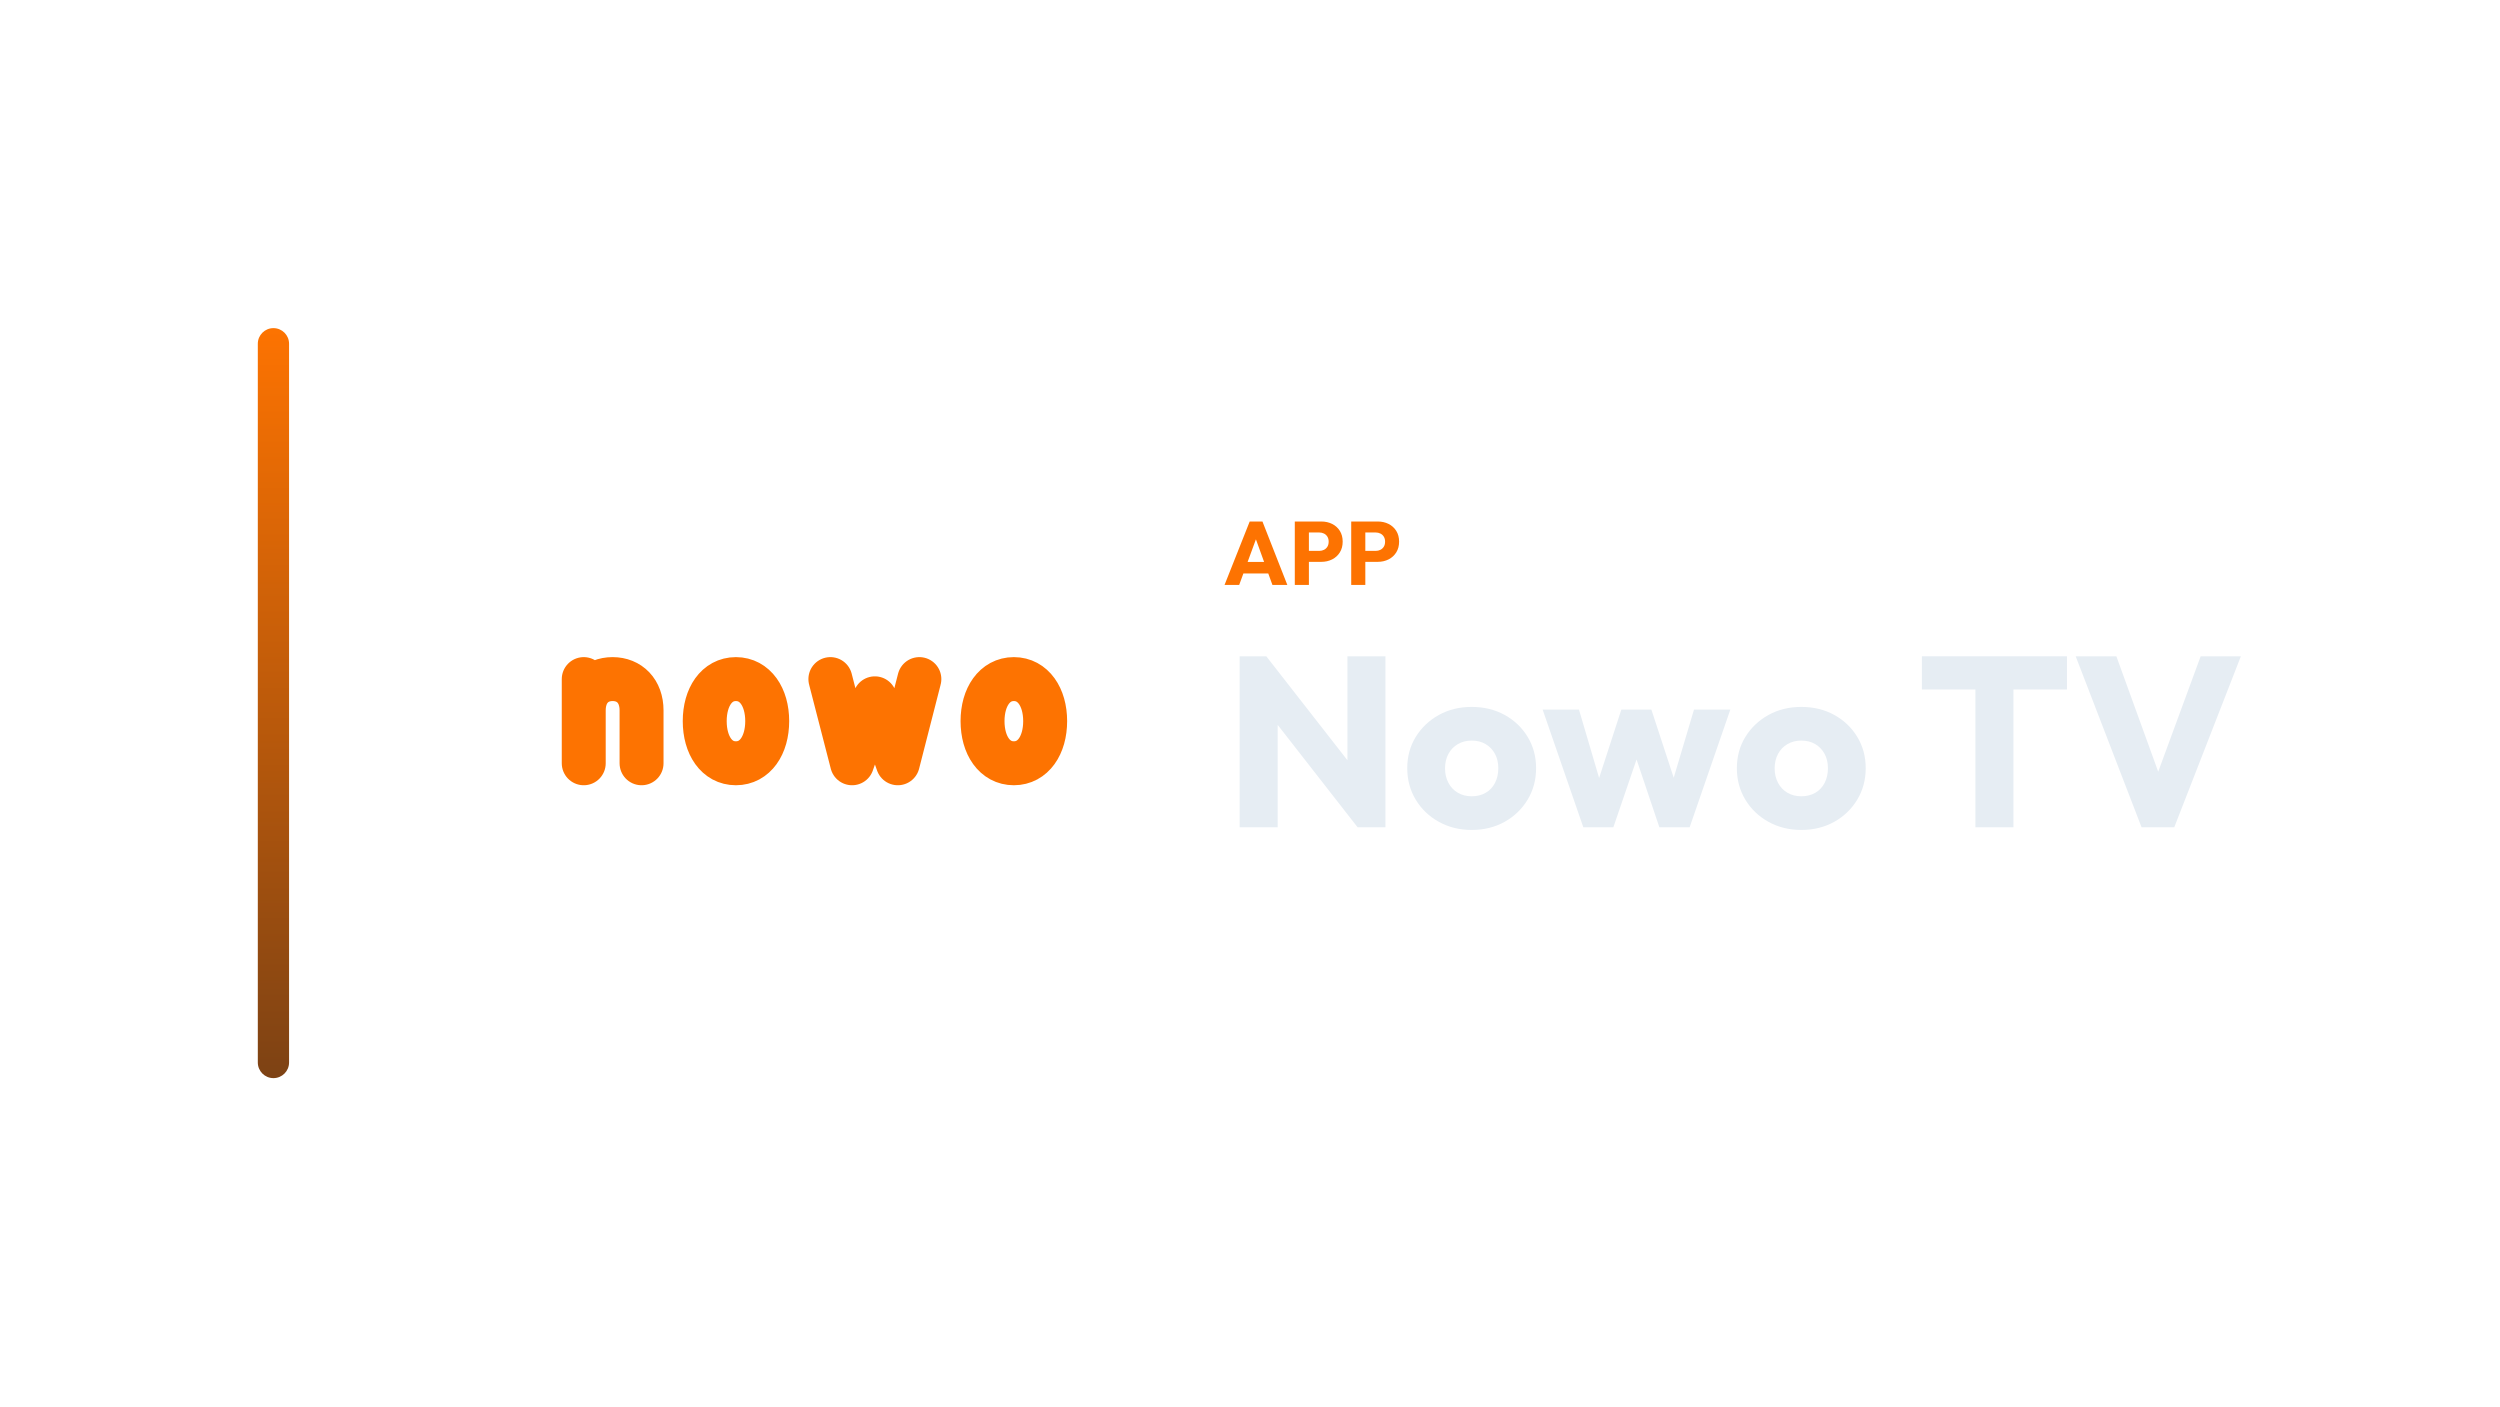
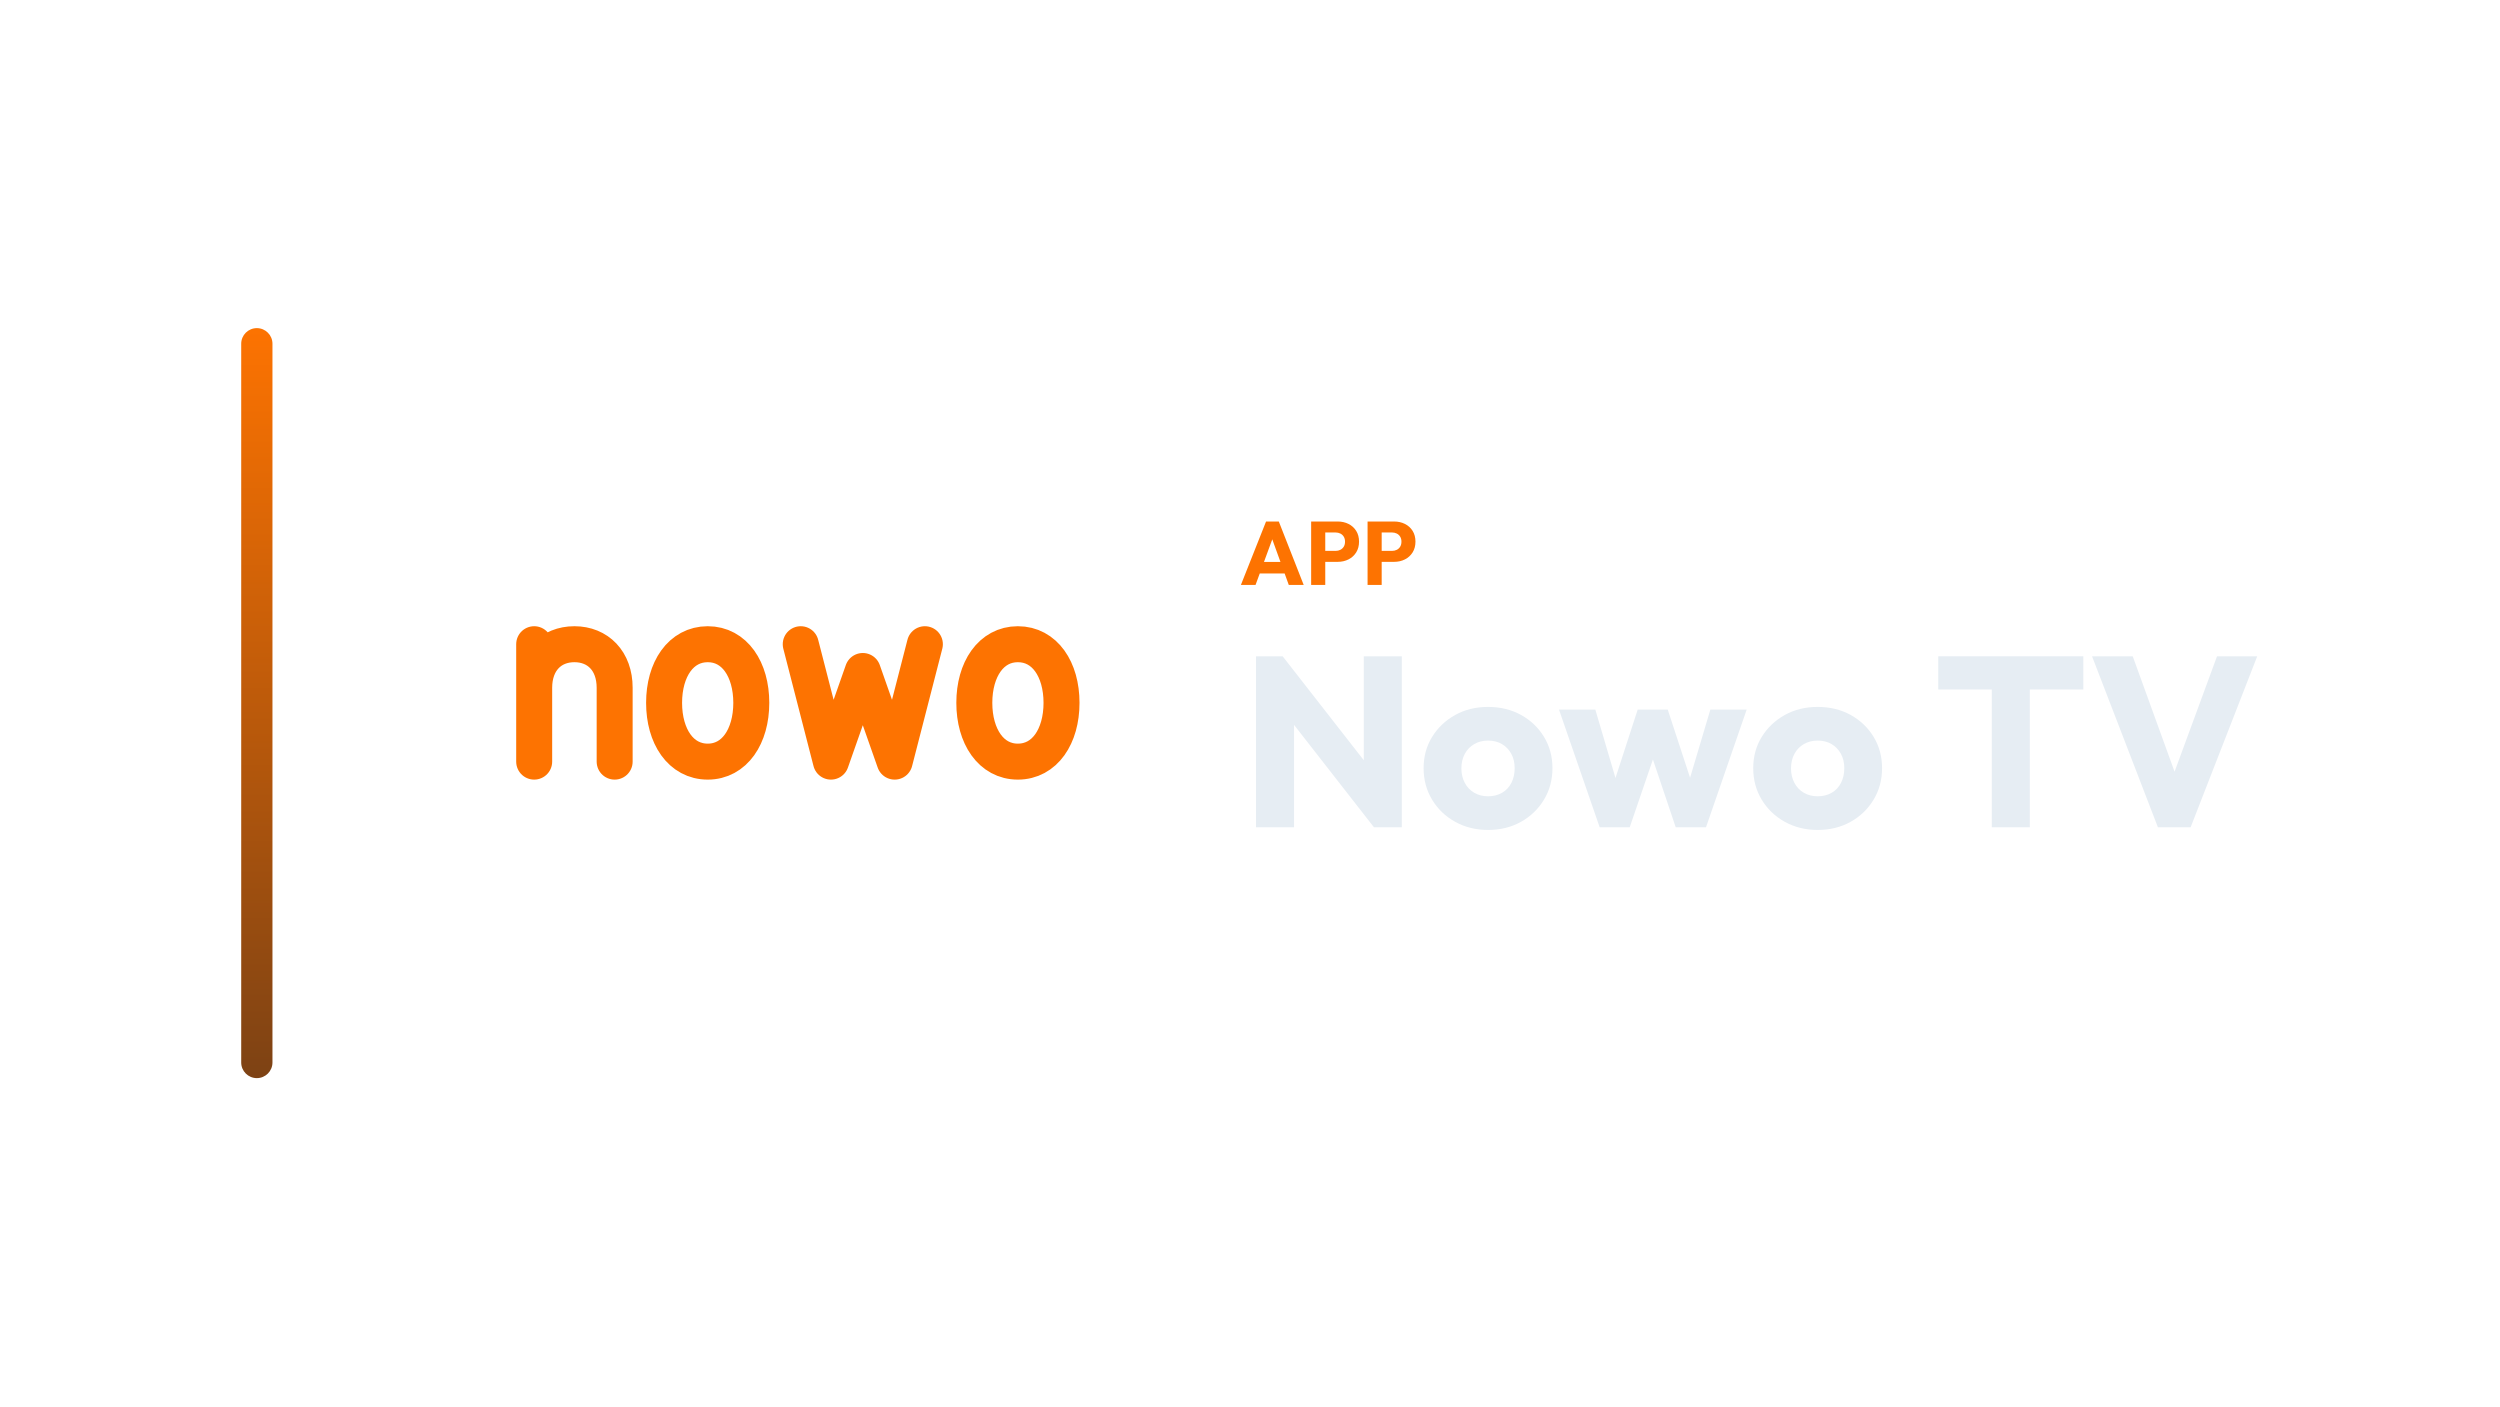
<svg xmlns="http://www.w3.org/2000/svg" width="1280" height="720" viewBox="0 0 1280 720">
-   <g transform="translate(62.0,0.0)">
+   <g transform="translate(53.5,0.0)">
    <defs>
      <linearGradient id="cbRail" x1="0" y1="0" x2="0" y2="1">
        <stop offset="0%" stop-color="#FD7301" />
        <stop offset="100%" stop-color="#7D4214" />
      </linearGradient>
    </defs>
    <rect x="70" y="168" width="16" height="384" rx="8.0" fill="url(#cbRail)" />
    <g transform="translate(175,180) scale(0.70312)">
-       <path d="M 88.0 299.8 L 88.0 238.5 M 88.0 261.3 C 88.0 247.2 96.8 238.5 109.0 238.5 C 121.3 238.5 130.1 247.2 130.1 261.3 L 130.1 299.8 M 198.8 238.5 C 212.8 238.5 221.6 251.6 221.6 269.1 C 221.6 286.7 212.8 299.8 198.8 299.8 C 184.8 299.8 176.1 286.7 176.1 269.1 C 176.1 251.6 184.8 238.5 198.8 238.5 Z M 267.6 238.5 L 283.4 299.8 L 300.0 252.5 L 316.7 299.8 L 332.4 238.5 M 401.2 238.5 C 415.2 238.5 424.0 251.6 424.0 269.1 C 424.0 286.7 415.2 299.8 401.2 299.8 C 387.2 299.8 378.4 286.7 378.4 269.1 C 378.4 251.6 387.2 238.5 401.2 238.5 Z" fill="none" stroke="#FD7301" stroke-width="32.0" stroke-linecap="round" stroke-linejoin="round" />
+       <g transform="translate(256 256) scale(1) translate(-256 -274.5)">
+         <path d="M 64.0 317.1 L 64.0 231.6 M 64.0 263.3 C 64.0 243.8 76.2 231.6 93.3 231.6 C 110.4 231.6 122.6 243.8 122.6 263.3 L 122.6 317.1 M 190.4 231.6 C 209.9 231.6 222.1 249.9 222.1 274.3 C 222.1 298.7 209.9 317.1 190.4 317.1 C 170.8 317.1 158.6 298.7 158.6 274.3 C 158.6 249.9 170.8 231.6 190.4 231.6 Z M 258.1 231.6 L 280.1 317.1 L 303.3 251.1 L 326.5 317.1 L 348.5 231.6 M 416.2 231.6 C 435.8 231.6 448.0 249.9 448.0 274.3 C 448.0 298.7 435.8 317.1 416.2 317.1 C 396.7 317.1 384.5 298.7 384.5 274.3 C 384.5 249.9 396.7 231.6 416.2 231.6 Z" fill="none" stroke="#FD7301" stroke-width="26.2" stroke-linecap="round" stroke-linejoin="round" />
+       </g>
    </g>
-     <path d="M564.963 299.49 577.843 267.014H584.375L597.117 299.49H589.481L579.729 272.534H582.351L572.461 299.49ZM572.277 293.602V287.714H589.987V293.602Z" fill="#FD7301" stroke="none" />
-     <path d="M606.455 287.668V282.056H613.447Q614.781 282.056 615.885 281.504Q616.989 280.952 617.633 279.894Q618.277 278.836 618.277 277.318Q618.277 275.846 617.633 274.788Q616.989 273.73 615.885 273.178Q614.781 272.626 613.447 272.626H606.455V267.014H614.505Q617.587 267.014 620.071 268.256Q622.555 269.498 624.004 271.821Q625.453 274.144 625.453 277.318Q625.453 280.492 624.004 282.815Q622.555 285.138 620.071 286.403Q617.587 287.668 614.505 287.668ZM600.935 299.49V267.014H608.157V299.49Z" fill="#FD7301" stroke="none" />
-     <path d="M635.343 287.668V282.056H642.335Q643.669 282.056 644.773 281.504Q645.877 280.952 646.521 279.894Q647.165 278.836 647.165 277.318Q647.165 275.846 646.521 274.788Q645.877 273.73 644.773 273.178Q643.669 272.626 642.335 272.626H635.343V267.014H643.393Q646.475 267.014 648.959 268.256Q651.443 269.498 652.892 271.821Q654.341 274.144 654.341 277.318Q654.341 280.492 652.892 282.815Q651.443 285.138 648.959 286.403Q646.475 287.668 643.393 287.668ZM629.823 299.49V267.014H637.045V299.49Z" fill="#FD7301" stroke="none" />
-     <path d="M572.705 423.57V336.026H586.345L592.173 353.51V423.57ZM633.093 423.57 581.509 357.478 586.345 336.026 637.929 402.118ZM633.093 423.57 627.885 406.086V336.026H647.353V423.57Z" fill="#E6EDF3" stroke="none" />
-     <path d="M691.497 424.934Q682.197 424.934 674.695 420.78Q667.193 416.626 662.853 409.434Q658.513 402.242 658.513 393.314Q658.513 384.386 662.853 377.318Q667.193 370.25 674.633 366.096Q682.073 361.942 691.497 361.942Q700.921 361.942 708.361 366.034Q715.801 370.126 720.141 377.256Q724.481 384.386 724.481 393.314Q724.481 402.242 720.141 409.434Q715.801 416.626 708.361 420.78Q700.921 424.934 691.497 424.934ZM691.497 407.698Q695.589 407.698 698.689 405.9Q701.789 404.102 703.463 400.816Q705.137 397.53 705.137 393.314Q705.137 389.098 703.401 385.936Q701.665 382.774 698.627 380.976Q695.589 379.178 691.497 379.178Q687.529 379.178 684.429 380.976Q681.329 382.774 679.593 385.998Q677.857 389.222 677.857 393.438Q677.857 397.53 679.593 400.816Q681.329 404.102 684.429 405.9Q687.529 407.698 691.497 407.698Z" fill="#E6EDF3" stroke="none" />
-     <path d="M748.661 423.57 727.829 363.306H746.429L759.325 407.078L753.869 407.202L768.129 363.306H783.505L797.889 407.202L792.309 407.078L805.329 363.306H823.929L803.097 423.57H787.597L773.585 381.906H778.297L764.037 423.57Z" fill="#E6EDF3" stroke="none" />
-     <path d="M860.261 424.934Q850.961 424.934 843.459 420.78Q835.957 416.626 831.617 409.434Q827.277 402.242 827.277 393.314Q827.277 384.386 831.617 377.318Q835.957 370.25 843.397 366.096Q850.837 361.942 860.261 361.942Q869.685 361.942 877.125 366.034Q884.565 370.126 888.905 377.256Q893.245 384.386 893.245 393.314Q893.245 402.242 888.905 409.434Q884.565 416.626 877.125 420.78Q869.685 424.934 860.261 424.934ZM860.261 407.698Q864.353 407.698 867.453 405.9Q870.553 404.102 872.227 400.816Q873.901 397.53 873.901 393.314Q873.901 389.098 872.165 385.936Q870.429 382.774 867.391 380.976Q864.353 379.178 860.261 379.178Q856.293 379.178 853.193 380.976Q850.093 382.774 848.357 385.998Q846.621 389.222 846.621 393.438Q846.621 397.53 848.357 400.816Q850.093 404.102 853.193 405.9Q856.293 407.698 860.261 407.698Z" fill="#E6EDF3" stroke="none" />
-     <path d="M949.417 423.57V337.266H968.885V423.57ZM922.013 353.014V336.026H996.289V353.014Z" fill="#E6EDF3" stroke="none" />
-     <path d="M1034.481 423.57 1000.753 336.026H1021.585L1047.253 406.83H1038.697L1064.737 336.026H1085.321L1051.221 423.57Z" fill="#E6EDF3" stroke="none" />
+     <path d="M581.838 299.49 594.718 267.014H601.25L613.992 299.49H606.356L596.604 272.534H599.226L589.336 299.49ZM589.152 293.602V287.714H606.862V293.602Z" fill="#FD7301" stroke="none" />
+     <path d="M623.33 287.668V282.056H630.322Q631.656 282.056 632.76 281.504Q633.864 280.952 634.508 279.894Q635.152 278.836 635.152 277.318Q635.152 275.846 634.508 274.788Q633.864 273.73 632.76 273.178Q631.656 272.626 630.322 272.626H623.33V267.014H631.38Q634.462 267.014 636.946 268.256Q639.43 269.498 640.879 271.821Q642.328 274.144 642.328 277.318Q642.328 280.492 640.879 282.815Q639.43 285.138 636.946 286.403Q634.462 287.668 631.38 287.668ZM617.81 299.49V267.014H625.032V299.49Z" fill="#FD7301" stroke="none" />
+     <path d="M652.218 287.668V282.056H659.21Q660.544 282.056 661.648 281.504Q662.752 280.952 663.396 279.894Q664.04 278.836 664.04 277.318Q664.04 275.846 663.396 274.788Q662.752 273.73 661.648 273.178Q660.544 272.626 659.21 272.626H652.218V267.014H660.268Q663.35 267.014 665.834 268.256Q668.318 269.498 669.767 271.821Q671.216 274.144 671.216 277.318Q671.216 280.492 669.767 282.815Q668.318 285.138 665.834 286.403Q663.35 287.668 660.268 287.668ZM646.698 299.49V267.014H653.92V299.49Z" fill="#FD7301" stroke="none" />
+     <path d="M589.58 423.57V336.026H603.22L609.048 353.51V423.57ZM649.968 423.57 598.384 357.478 603.22 336.026 654.804 402.118ZM649.968 423.57 644.76 406.086V336.026H664.228V423.57Z" fill="#E6EDF3" stroke="none" />
+     <path d="M708.372 424.934Q699.072 424.934 691.57 420.78Q684.068 416.626 679.728 409.434Q675.388 402.242 675.388 393.314Q675.388 384.386 679.728 377.318Q684.068 370.25 691.508 366.096Q698.948 361.942 708.372 361.942Q717.796 361.942 725.236 366.034Q732.676 370.126 737.016 377.256Q741.356 384.386 741.356 393.314Q741.356 402.242 737.016 409.434Q732.676 416.626 725.236 420.78Q717.796 424.934 708.372 424.934ZM708.372 407.698Q712.464 407.698 715.564 405.9Q718.664 404.102 720.338 400.816Q722.012 397.53 722.012 393.314Q722.012 389.098 720.276 385.936Q718.54 382.774 715.502 380.976Q712.464 379.178 708.372 379.178Q704.404 379.178 701.304 380.976Q698.204 382.774 696.468 385.998Q694.732 389.222 694.732 393.438Q694.732 397.53 696.468 400.816Q698.204 404.102 701.304 405.9Q704.404 407.698 708.372 407.698Z" fill="#E6EDF3" stroke="none" />
+     <path d="M765.536 423.57 744.704 363.306H763.304L776.2 407.078L770.744 407.202L785.004 363.306H800.38L814.764 407.202L809.184 407.078L822.204 363.306H840.804L819.972 423.57H804.472L790.46 381.906H795.172L780.912 423.57Z" fill="#E6EDF3" stroke="none" />
+     <path d="M877.136 424.934Q867.836 424.934 860.334 420.78Q852.832 416.626 848.492 409.434Q844.152 402.242 844.152 393.314Q844.152 384.386 848.492 377.318Q852.832 370.25 860.272 366.096Q867.712 361.942 877.136 361.942Q886.56 361.942 894 366.034Q901.44 370.126 905.78 377.256Q910.12 384.386 910.12 393.314Q910.12 402.242 905.78 409.434Q901.44 416.626 894 420.78Q886.56 424.934 877.136 424.934ZM877.136 407.698Q881.228 407.698 884.328 405.9Q887.428 404.102 889.102 400.816Q890.776 397.53 890.776 393.314Q890.776 389.098 889.04 385.936Q887.304 382.774 884.266 380.976Q881.228 379.178 877.136 379.178Q873.168 379.178 870.068 380.976Q866.968 382.774 865.232 385.998Q863.496 389.222 863.496 393.438Q863.496 397.53 865.232 400.816Q866.968 404.102 870.068 405.9Q873.168 407.698 877.136 407.698Z" fill="#E6EDF3" stroke="none" />
+     <path d="M966.292 423.57V337.266H985.76V423.57ZM938.888 353.014V336.026H1013.164V353.014Z" fill="#E6EDF3" stroke="none" />
+     <path d="M1051.356 423.57 1017.628 336.026H1038.46L1064.128 406.83H1055.572L1081.612 336.026H1102.196L1068.096 423.57Z" fill="#E6EDF3" stroke="none" />
  </g>
</svg>
